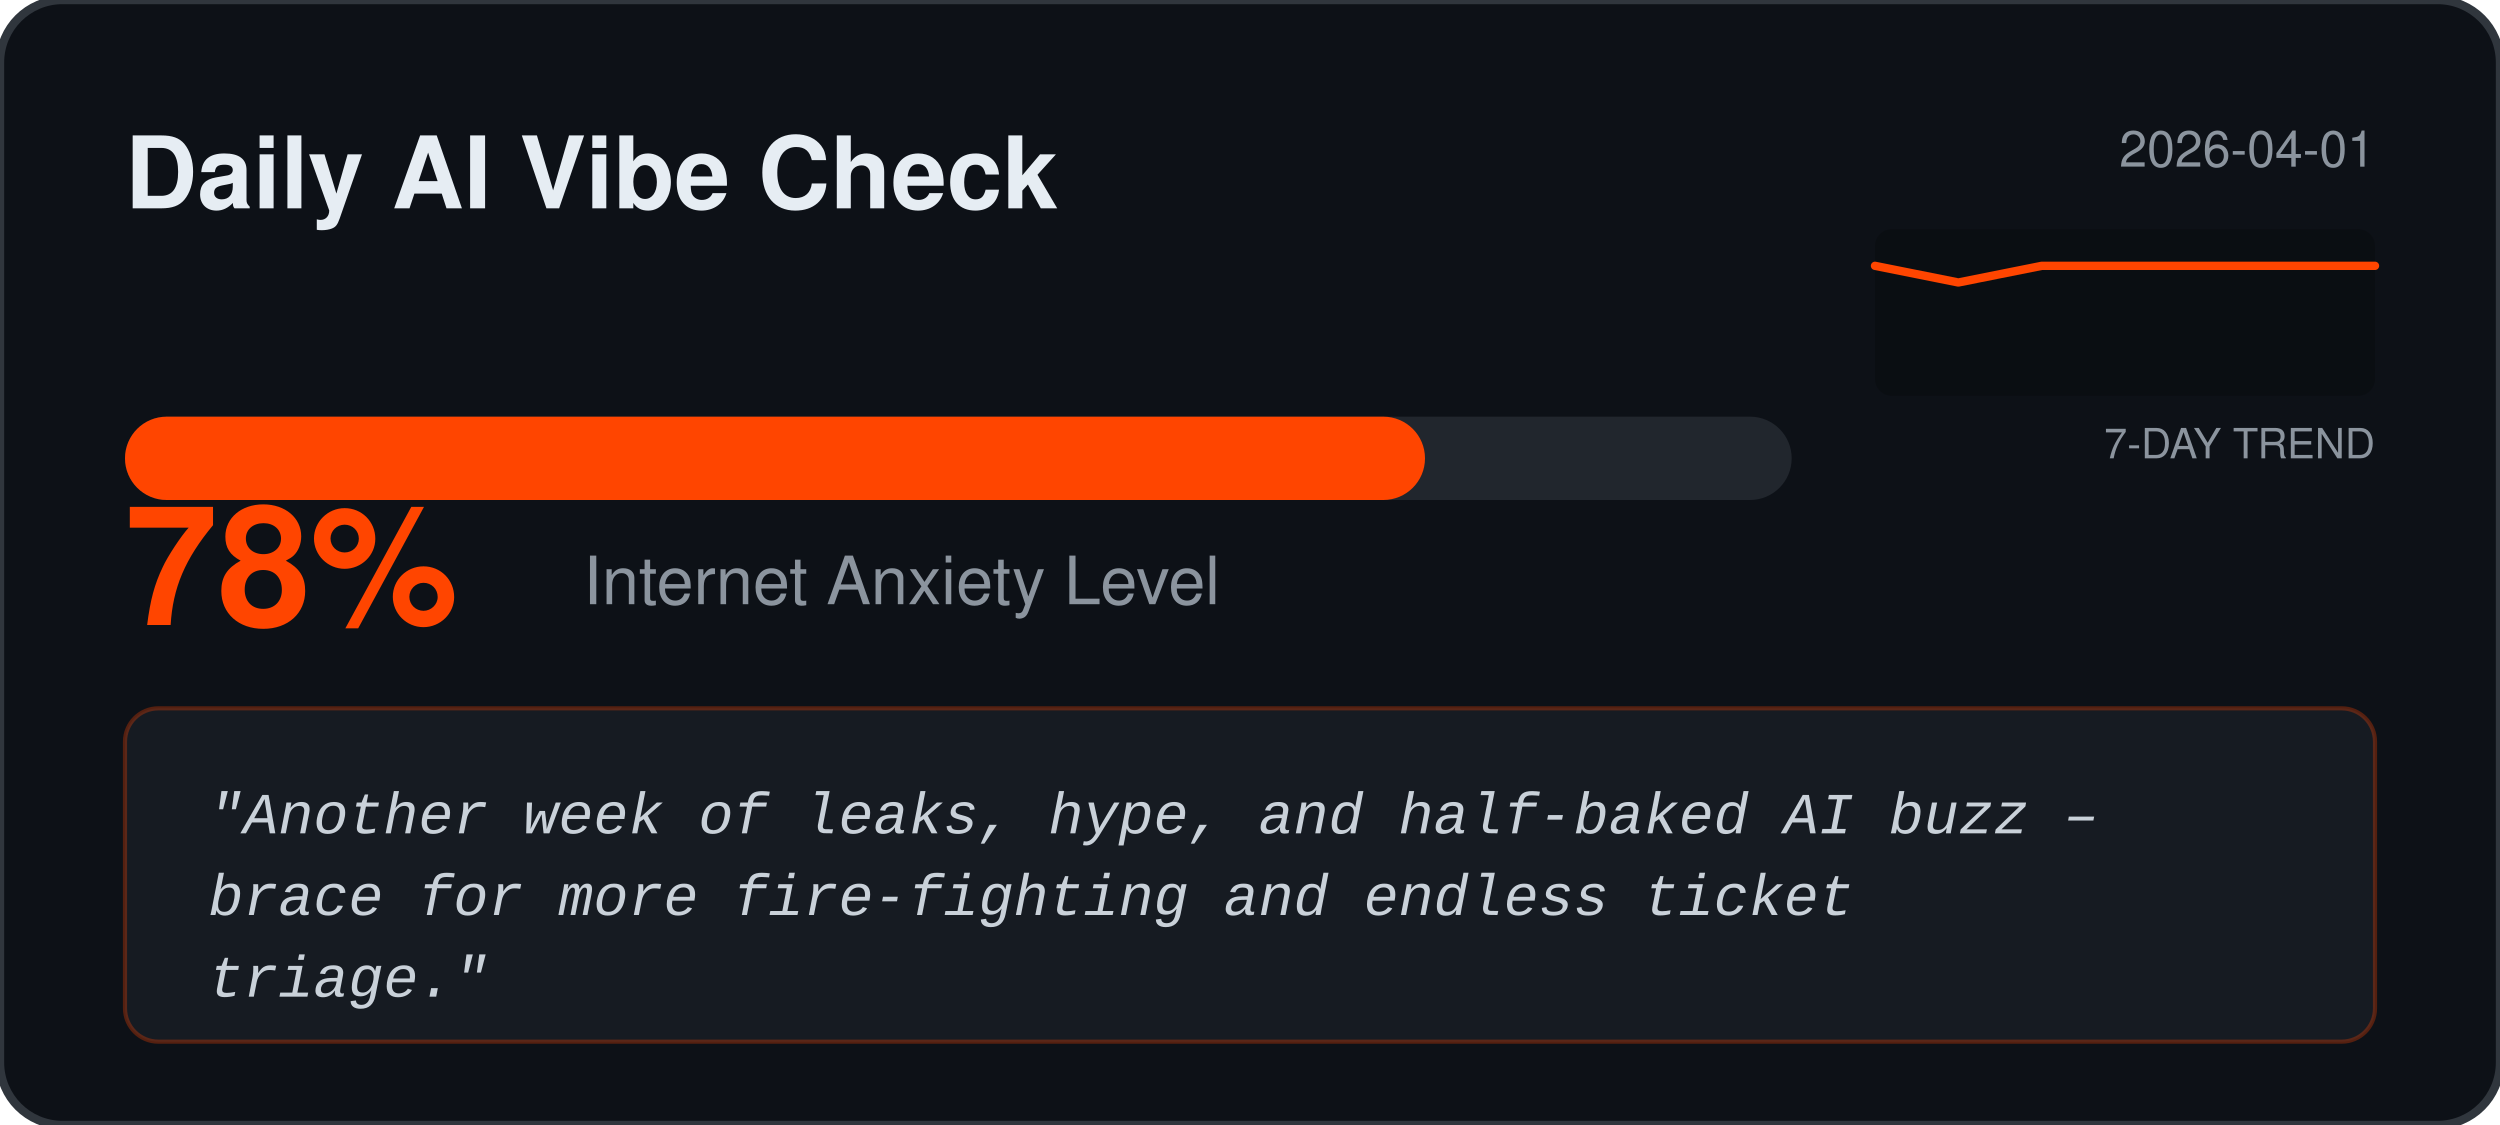
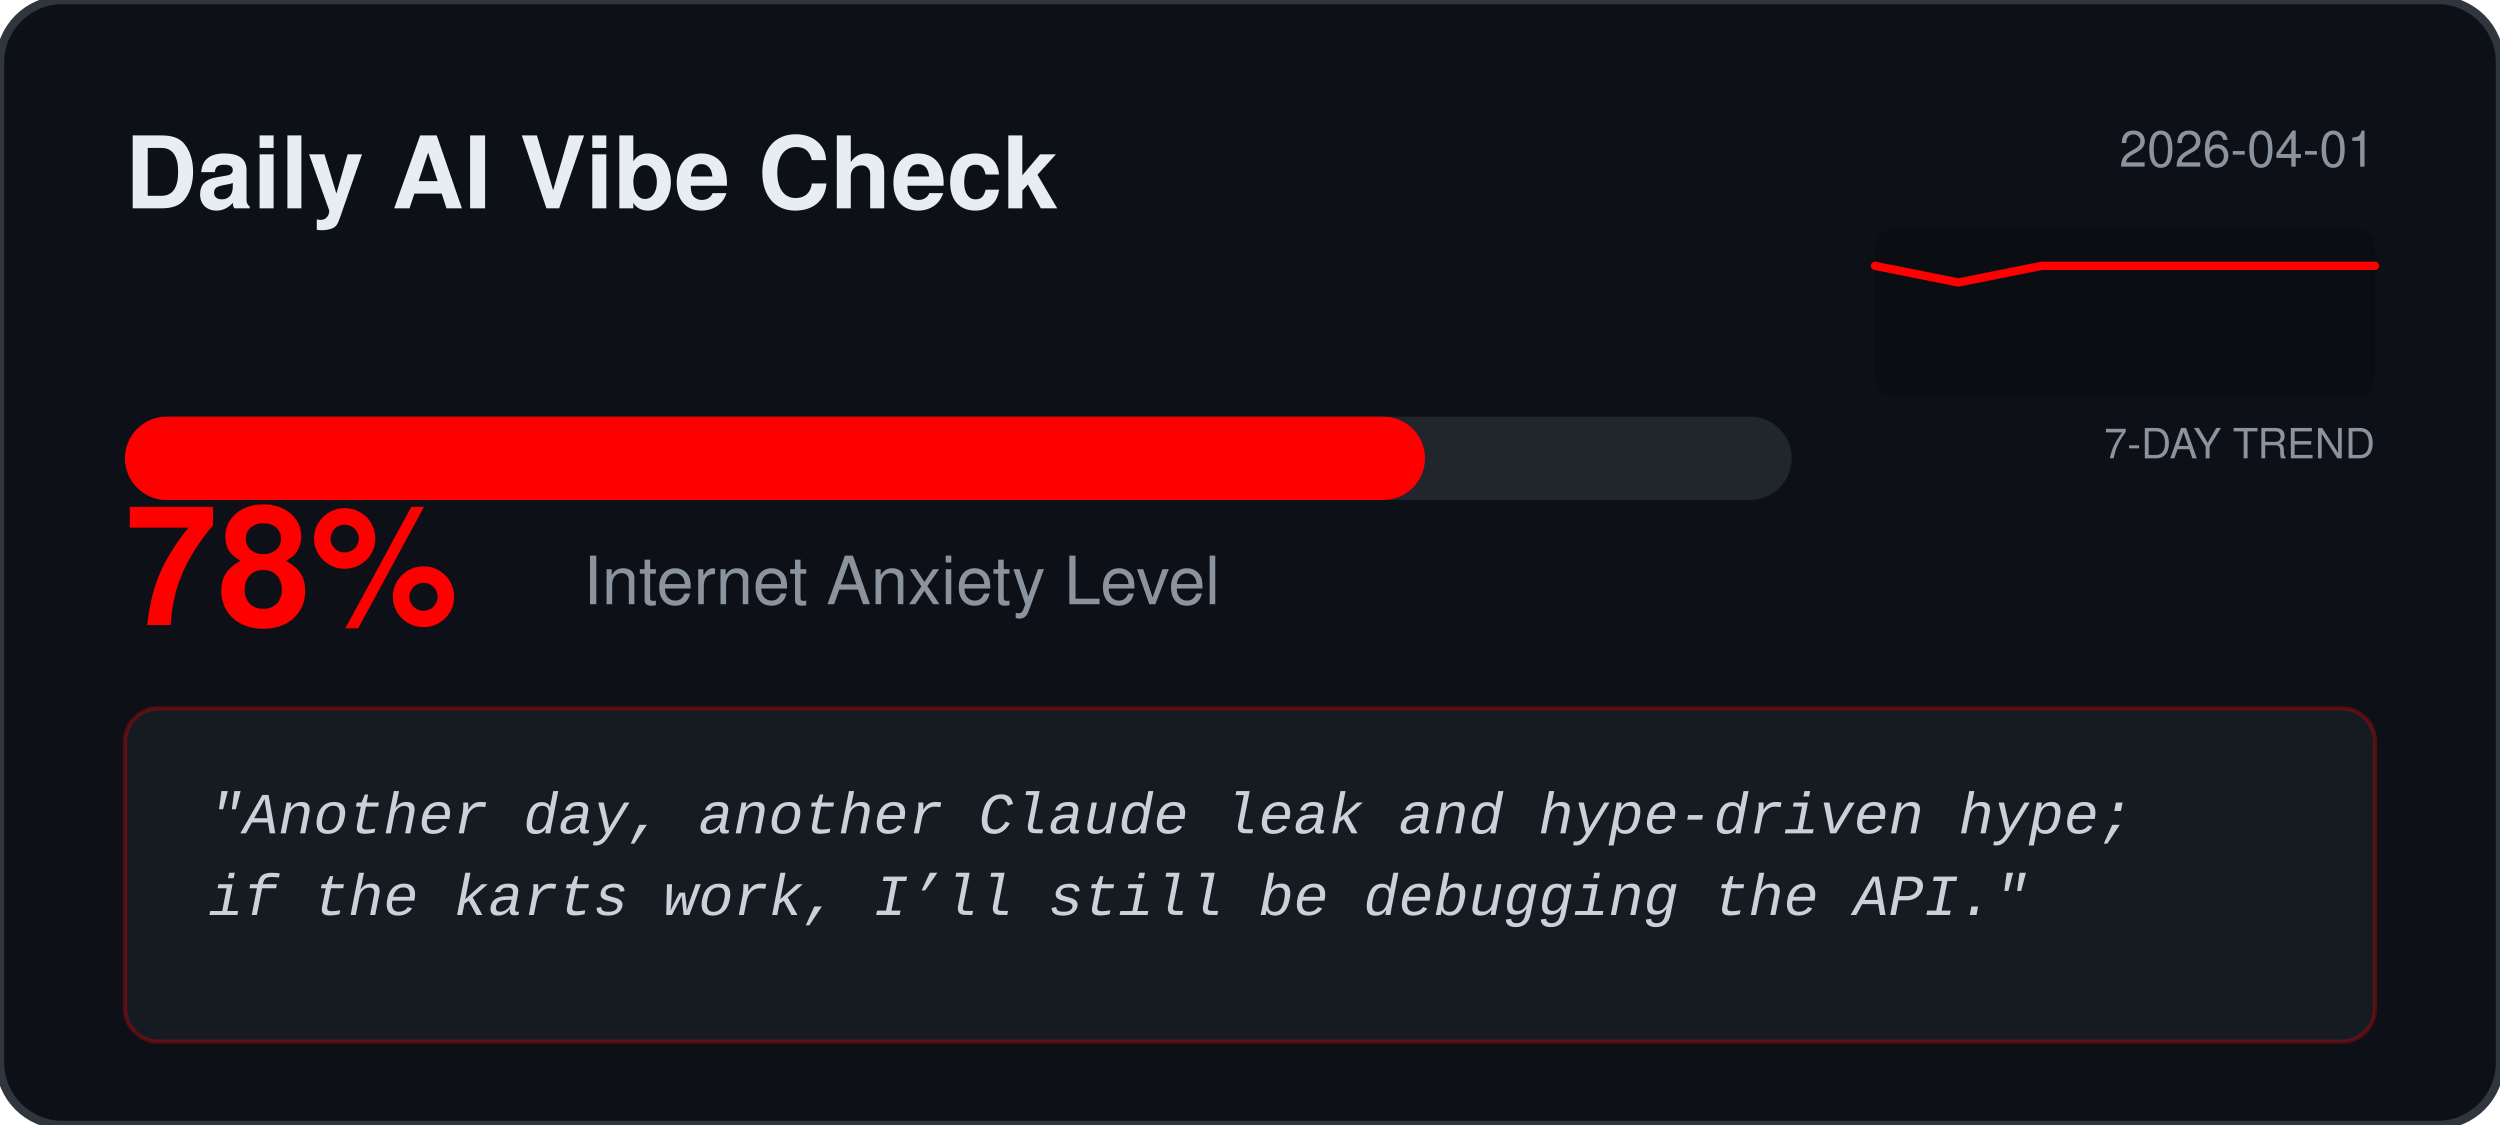
<svg xmlns="http://www.w3.org/2000/svg" width="600" height="270" viewBox="0 0 600 270" fill="none">
  <rect width="600" height="270" rx="15" fill="#0D1117" stroke="#30363D" stroke-width="2" />
  <text x="30" y="50" fill="#E6EDF3" font-family="Segoe UI, Helvetica, sans-serif" font-weight="bold" font-size="24">Daily AI Vibe Check</text>
  <text x="570" y="40" fill="#8B949E" font-family="Segoe UI, Helvetica, sans-serif" font-size="12" text-anchor="end">2026-04-01</text>
  <rect x="450" y="55" width="120" height="40" fill="#000000" fill-opacity="0.2" rx="4" />
  <text x="570" y="110" fill="#8B949E" font-family="Segoe UI, Helvetica, sans-serif" font-size="10" text-anchor="end">7-DAY TREND</text>
-   <polyline points="450.0,63.8 470.0,67.8 490.0,63.8 510.0,63.8 530.0,63.8 550.0,63.8 570.0,63.8" fill="none" stroke="#FF4500" stroke-width="2" stroke-linecap="round" stroke-linejoin="round" />
+   <polyline points="450.0,63.8 470.0,67.8 490.0,63.8 510.0,63.8 530.0,63.8 550.0,63.8 570.0,63.8" fill="none" stroke="#FF0000" stroke-width="2" stroke-linecap="round" stroke-linejoin="round" />
  <rect x="30" y="100" width="400" height="20" rx="10" fill="#21262D" />
-   <rect x="30" y="100" width="312.0" height="20" rx="10" fill="#FF4500" />
-   <text x="30" y="150" fill="#FF4500" font-family="Segoe UI, Helvetica, sans-serif" font-weight="bold" font-size="40">78%</text>
+   <rect x="30" y="100" width="312.0" height="20" rx="10" fill="#FF0000" />
+   <text x="30" y="150" fill="#FF0000" font-family="Segoe UI, Helvetica, sans-serif" font-weight="bold" font-size="40">78%</text>
  <text x="140" y="145" fill="#8B949E" font-family="Segoe UI, Helvetica, sans-serif" font-size="16">Internet Anxiety Level</text>
-   <rect x="30" y="170" width="540" height="80" rx="8" fill="#161B22" stroke="#FF4500" stroke-opacity="0.3" />
+   <rect x="30" y="170" width="540" height="80" rx="8" fill="#161B22" stroke="#FF0000" stroke-opacity="0.3" />
  <text x="50" y="200" fill="#C9D1D9" font-family="Courier New, monospace" font-size="14" font-style="italic">
-     <tspan x="50" dy="0">"Another week of leaks, hype, and half‑baked AI buzz –</tspan>
-     <tspan x="50" dy="1.4em">brace for more fire‑fighting and endless ticket</tspan>
-     <tspan x="50" dy="1.4em">triage."</tspan>
+     <tspan x="50" dy="0">"Another day, another Claude leak and hype‑driven hype;</tspan>
+     <tspan x="50" dy="1.4em">if the karts work, I’ll still be debugging the API."</tspan>
  </text>
</svg>
